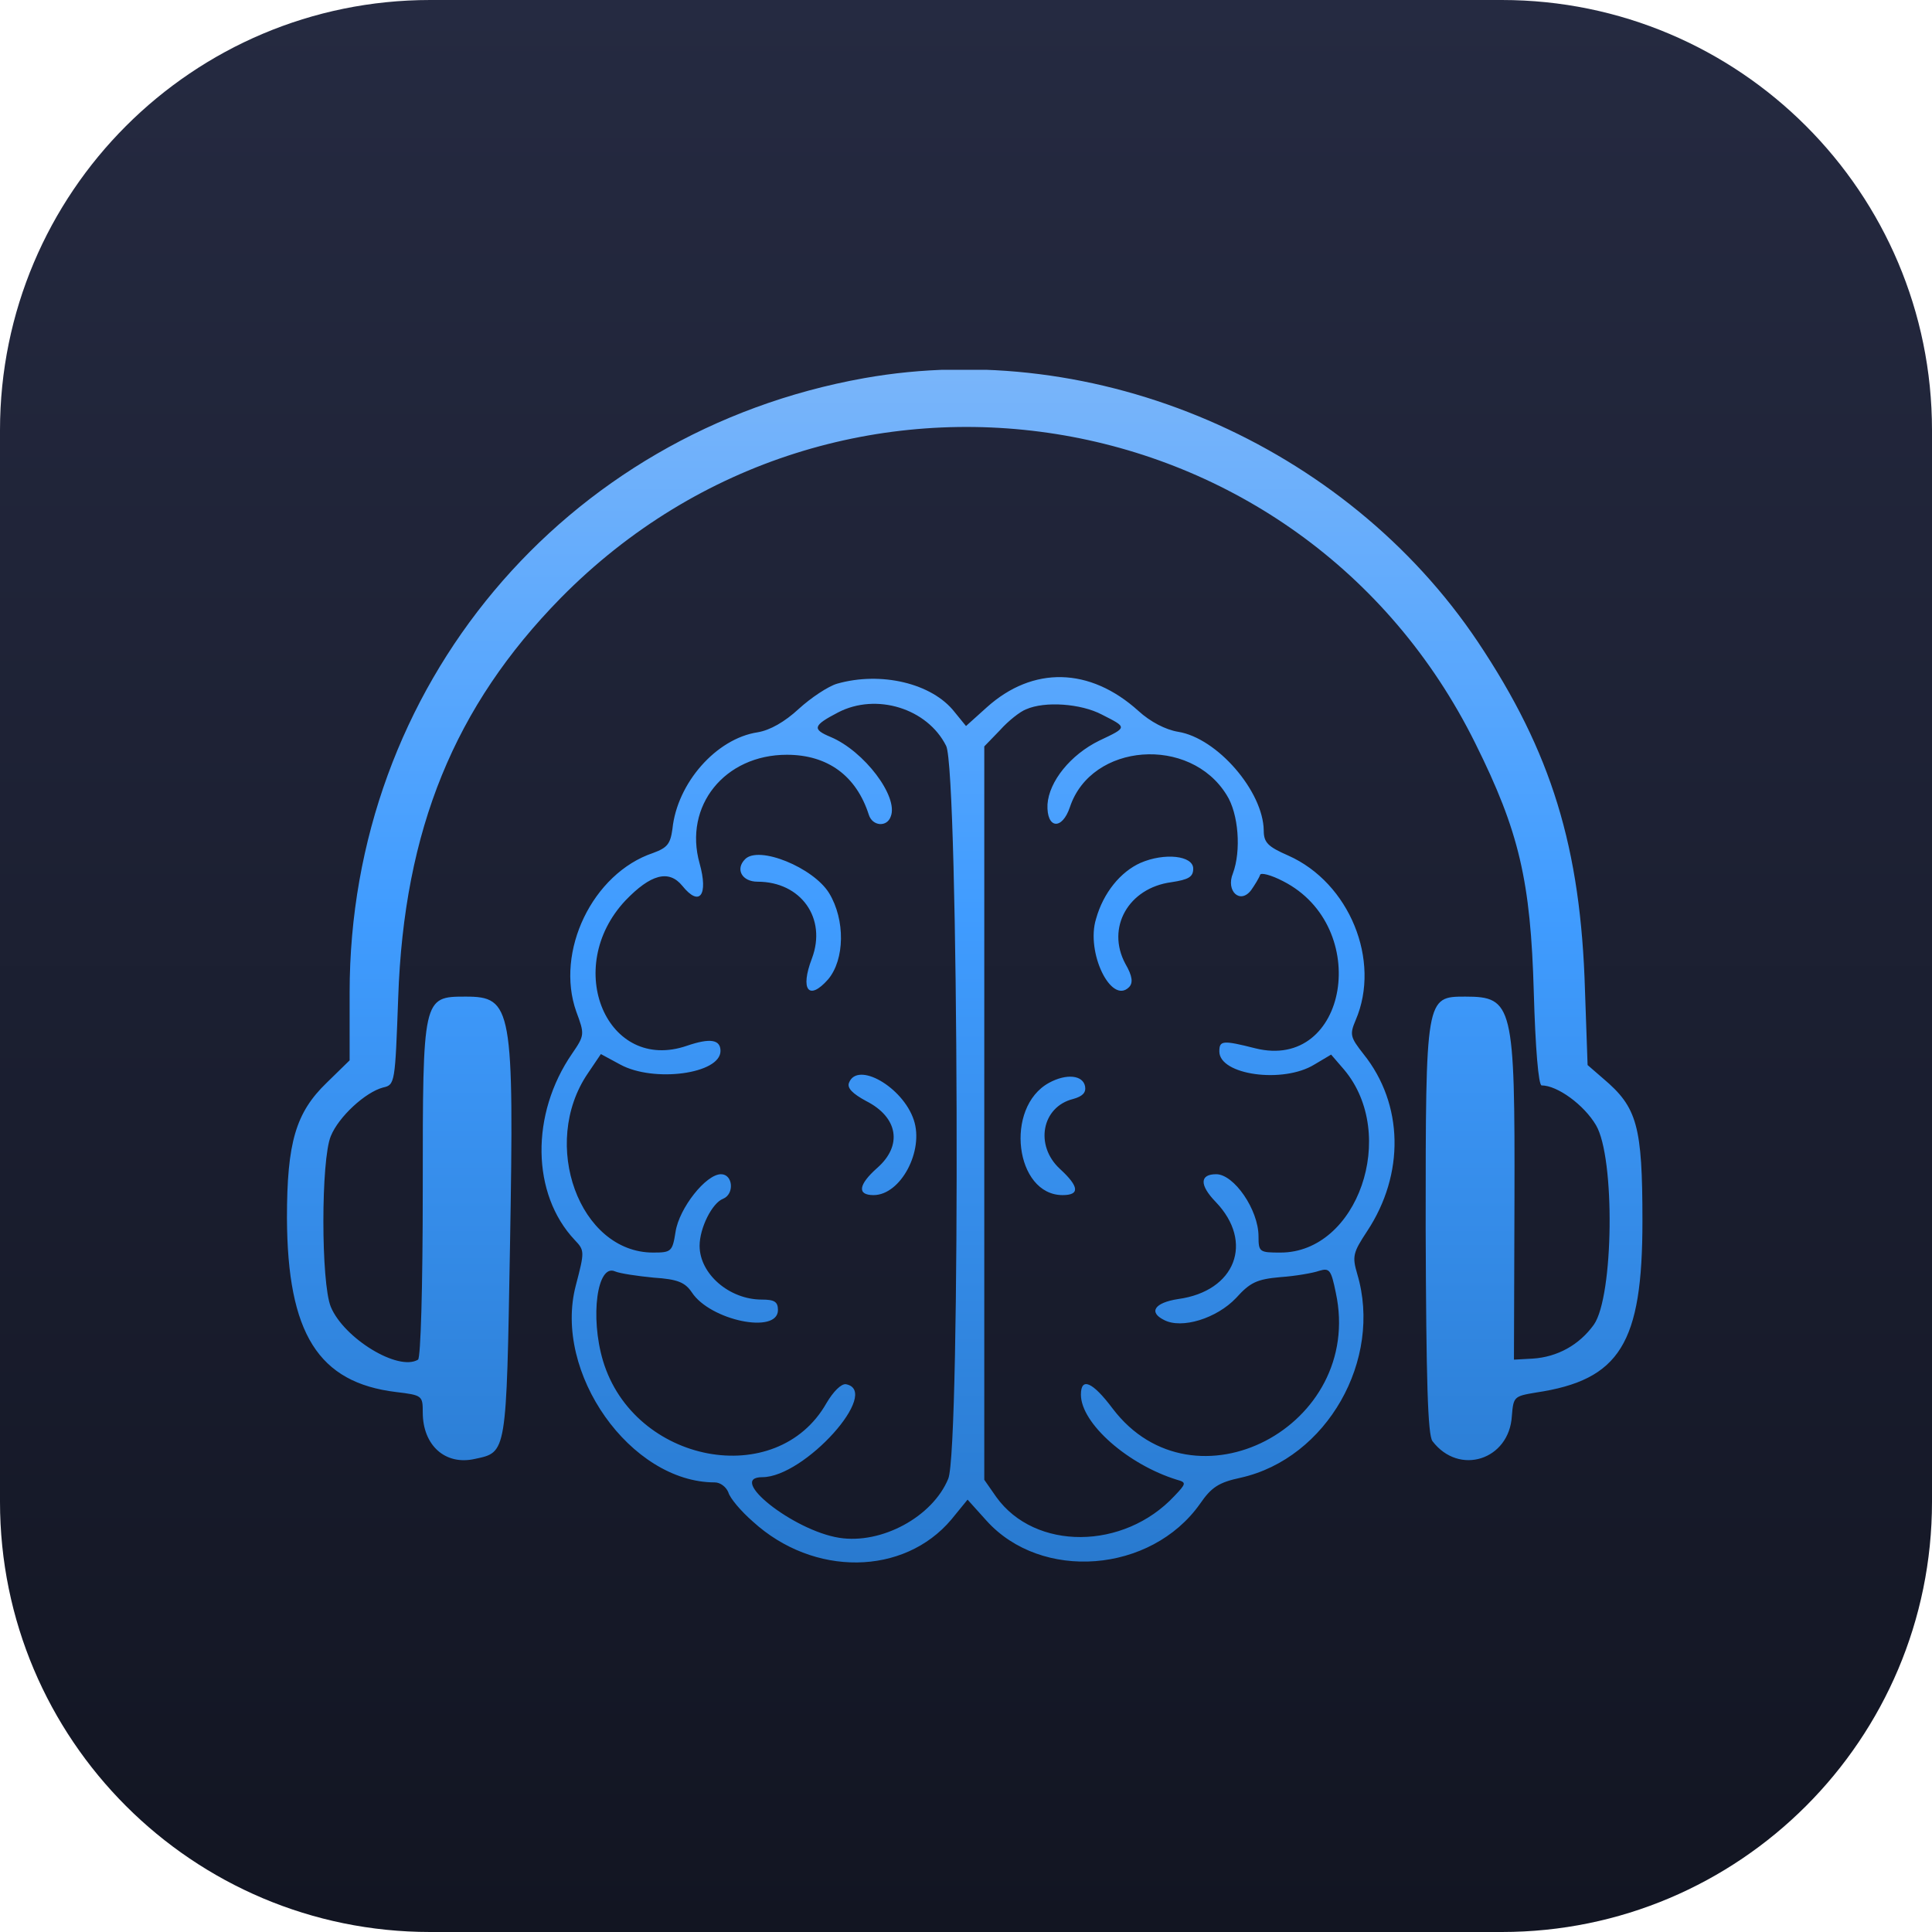
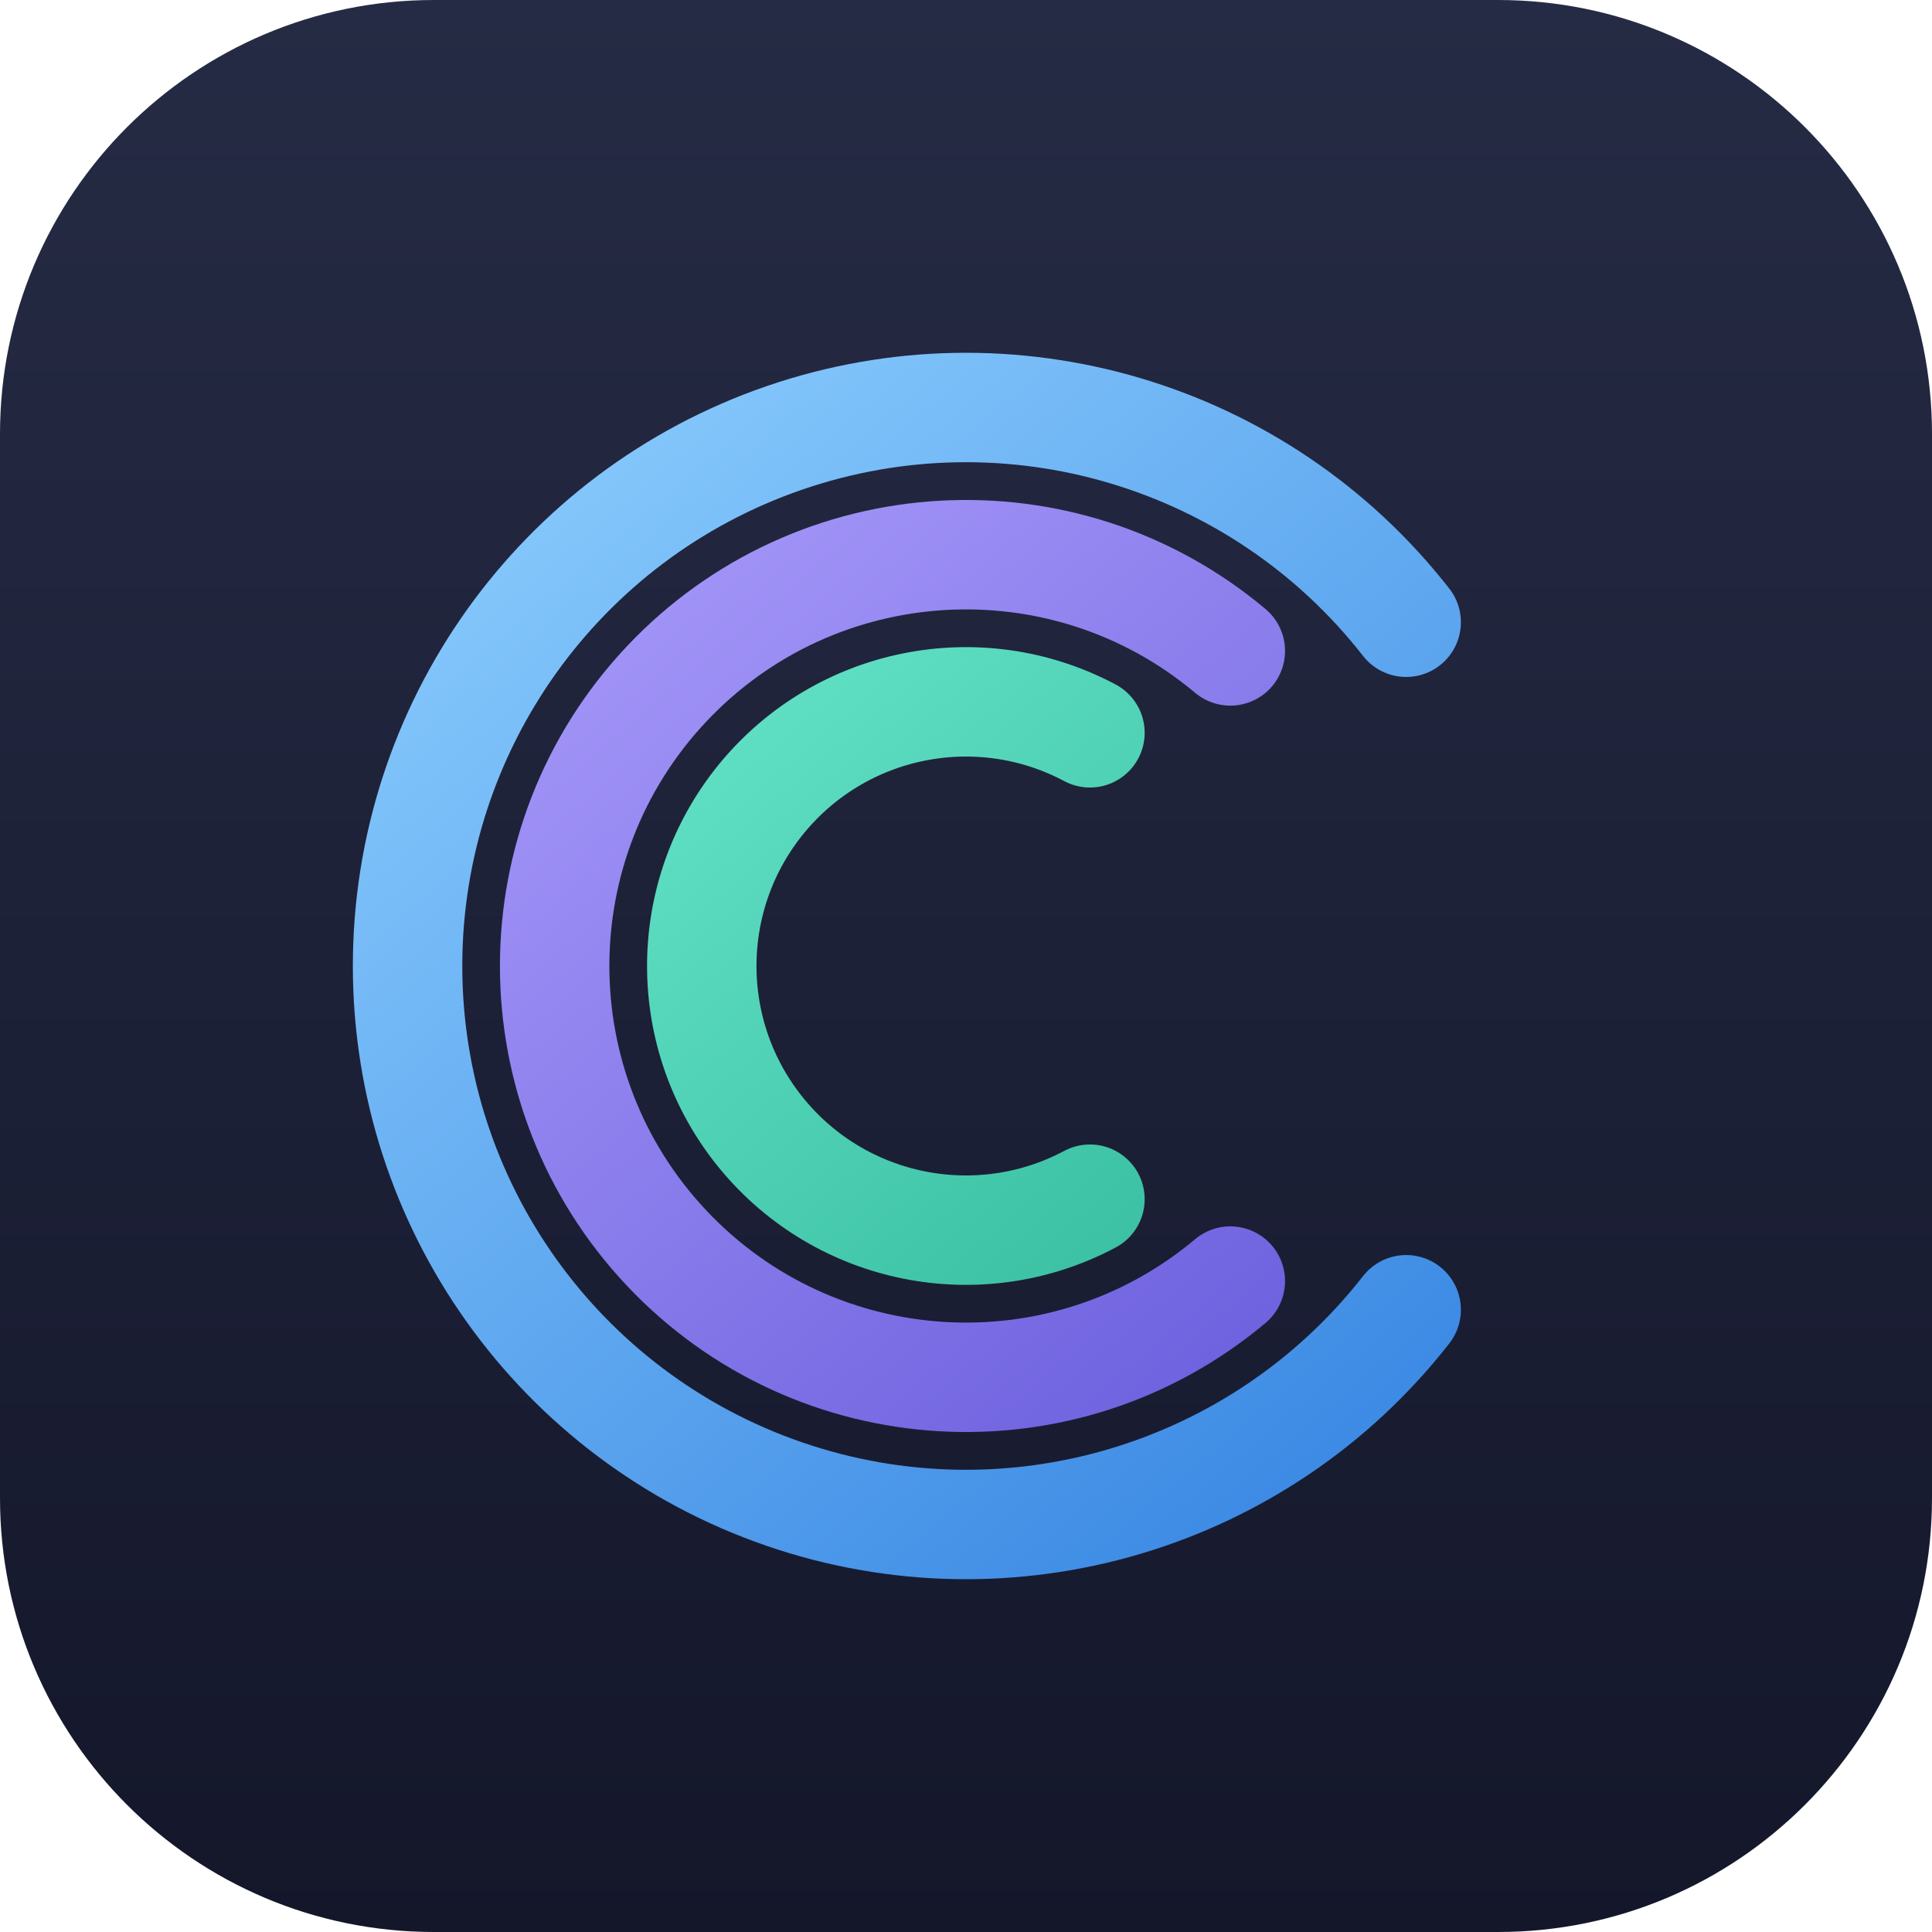
- <svg xmlns="http://www.w3.org/2000/svg" viewBox="0 0 512 512" width="512" height="512" role="img" aria-label="OMNI">
+ <svg xmlns="http://www.w3.org/2000/svg" viewBox="0 0 1024 1024" width="1024" height="1024">
  <defs>
-     <linearGradient id="omni-case" x1="256" y1="0" x2="256" y2="512" gradientUnits="userSpaceOnUse">
-       <stop offset="0" stop-color="#252A41" />
-       <stop offset="1" stop-color="#121522" />
+     <linearGradient id="bg" x1="0" y1="0" x2="0" y2="1">
+       <stop offset="0" stop-color="#262b45" />
+       <stop offset="1" stop-color="#14172a" />
    </linearGradient>
-     <linearGradient id="omni-ink" x1="250" y1="119" x2="250" y2="350" gradientUnits="userSpaceOnUse">
-       <stop offset="0" stop-color="#79B5FA" />
-       <stop offset="0.45" stop-color="#409CFF" />
-       <stop offset="1" stop-color="#2879CE" />
+     <linearGradient id="g1" gradientUnits="userSpaceOnUse" x1="220" y1="180" x2="800" y2="860">
+       <stop offset="0" stop-color="#8fd0ff" />
+       <stop offset="1" stop-color="#2f7fe0" />
+     </linearGradient>
+     <linearGradient id="g2" gradientUnits="userSpaceOnUse" x1="220" y1="180" x2="800" y2="860">
+       <stop offset="0" stop-color="#b3a5ff" />
+       <stop offset="1" stop-color="#5b4fd6" />
+     </linearGradient>
+     <linearGradient id="g3" gradientUnits="userSpaceOnUse" x1="220" y1="180" x2="800" y2="860">
+       <stop offset="0" stop-color="#7af5da" />
+       <stop offset="1" stop-color="#1fa98c" />
    </linearGradient>
  </defs>
-   <rect width="512" height="512" rx="114" fill="url(#omni-case)" />
-   <svg x="76" y="98" width="360" height="317" viewBox="119 119 260 229">
-     <path fill="url(#omni-ink)" fill-rule="evenodd" d="M 229.5 120.6 C 171.9 130.9, 131 179.7, 131 238.2 L 131 251.2 126.6 255.5 C 120.7 261.2, 119 266.9, 119 281.4 C 119.1 303.5, 125 312.9, 139.9 314.7 C 144.9 315.3, 145 315.4, 145 318.6 C 145 324.9, 149.3 328.8, 155 327.5 C 161.1 326.2, 161 326.7, 161.7 286.8 C 162.5 241, 162.1 239, 153.2 239 C 145 239, 145 239.1, 145 275.8 C 145 294.9, 144.6 308.1, 144.1 308.5 C 140.3 310.8, 129.9 304.4, 127.4 298.4 C 125.5 293.8, 125.5 270.2, 127.4 265.7 C 128.9 262, 134 257.3, 137.4 256.4 C 139.7 255.9, 139.7 255.5, 140.3 239.2 C 141.4 207, 151.1 183.4, 171.4 162.7 C 224.2 109.1, 313.2 123.3, 346.5 190.5 C 354.9 207.4, 357.1 216.8, 357.7 238.2 C 358 248.8, 358.6 256, 359.2 256 C 362.2 256, 367.3 259.7, 369.6 263.6 C 373.3 269.8, 373 296.4, 369.2 301.8 C 366.4 305.7, 362.2 308, 357.5 308.3 L 353.9 308.5 354 278 C 354.1 240.6, 353.7 239, 344.6 239 C 337 239, 337 239, 337 283.4 C 337.1 312.6, 337.4 322.9, 338.3 324.1 C 343.4 330.8, 353 327.7, 353.5 319.3 C 353.8 315.6, 353.9 315.5, 358.1 314.8 C 374.2 312.4, 378.5 305.4, 378.5 282 C 378.5 263.7, 377.5 260.2, 371 254.7 L 368 252.1 367.5 237.8 C 366.7 210.5, 361.1 192.2, 347 171.1 C 321.6 133.2, 273.9 112.7, 229.5 120.6 M 224.3 179.1 C 222.6 179.6, 219.3 181.8, 217 183.9 C 214.3 186.4, 211.5 188, 209.1 188.4 C 201.2 189.6, 193.7 198.1, 192.8 206.9 C 192.4 209.8, 191.8 210.5, 189.1 211.5 C 177.5 215.4, 170.3 230.4, 174.4 241.9 C 176 246.2, 176 246.4, 173.6 249.9 C 165.6 261.5, 165.8 276.8, 174.1 285.6 C 176 287.6, 176 287.8, 174.3 294.3 C 169.9 311, 184.8 332, 200.9 332 C 202 332, 203.1 332.9, 203.5 333.9 C 203.8 335, 205.9 337.5, 208.2 339.5 C 219.8 350.1, 237.1 349.9, 246.2 339.1 L 249.3 335.3 252.9 339.3 C 263.4 351, 284.4 349.4, 293.8 336.1 C 296 332.9, 297.4 332, 301.6 331.1 C 318.1 327.4, 328.8 308.5, 323.9 292.1 C 322.9 288.7, 323.1 288, 325.8 283.9 C 333 273, 332.8 259.6, 325.1 250 C 322.6 246.8, 322.4 246.3, 323.6 243.5 C 328.5 232.1, 322.4 217.2, 310.7 212 C 306.8 210.3, 306 209.5, 306 207.2 C 305.9 199.7, 297.1 189.5, 289.6 188.3 C 287.2 187.9, 284.3 186.4, 282 184.3 C 272.7 175.9, 261.8 175.7, 253 183.6 L 249 187.2 246.8 184.5 C 242.5 179, 232.7 176.7, 224.3 179.1 M 224.5 184.6 C 219.7 187.1, 219.5 187.8, 223.1 189.3 C 229.5 192, 236.1 200.7, 234.6 204.5 C 233.9 206.6, 231.1 206.4, 230.4 204.2 C 228 196.7, 222.5 192.7, 214.7 192.7 C 202.8 192.7, 194.9 202.5, 198 213.5 C 199.7 219.6, 198 221.9, 194.7 217.8 C 192.1 214.6, 188.6 215.6, 183.8 220.6 C 171.7 233.5, 180.3 253.7, 195.6 248.4 C 200 246.9, 202 247.2, 202 249.4 C 202 253.8, 189.2 255.5, 182.8 252 L 179.1 250 176.6 253.7 C 167.4 267.2, 175 288, 189.1 288 C 192.6 288, 192.8 287.8, 193.4 284 C 194.1 279.5, 199.2 273, 202.1 273 C 204.4 273, 204.7 276.8, 202.5 277.7 C 200.4 278.5, 198 283.3, 198 286.7 C 198 292.1, 203.7 297, 209.9 297 C 212.3 297, 213 297.4, 213 299 C 213 303.7, 200 301, 196.5 295.6 C 195.2 293.7, 193.8 293.1, 189.2 292.8 C 186.1 292.5, 182.7 292, 181.8 291.6 C 178.4 290.1, 177 300.3, 179.5 308.7 C 185.4 328.4, 212.8 333.6, 222.3 316.8 C 223.6 314.6, 225.1 313.1, 226 313.2 C 232.9 314.5, 218.1 331, 210 331 C 203.1 331, 215.9 341.2, 224.7 342.6 C 232.8 343.9, 242.6 338.6, 245.6 331.3 C 248 325.7, 247.6 195.7, 245.2 191 C 241.6 183.8, 231.8 180.8, 224.5 184.6 M 260.5 184 C 259.4 184.4, 257.1 186.2, 255.5 188 L 252.5 191.1 252.5 261.3 L 252.5 331.5 254.8 334.8 C 262.2 345.1, 279.2 345, 288.9 334.6 C 291.2 332.2, 291.2 332, 289.4 331.5 C 280 328.6, 271 320.7, 271 315.2 C 271 311.8, 273.2 312.7, 277.1 317.9 C 292.6 338.3, 325.3 321.3, 319.8 295.7 C 318.9 291.3, 318.6 290.9, 316.6 291.5 C 315.5 291.9, 312.1 292.5, 309.2 292.7 C 304.7 293.1, 303.4 293.7, 300.7 296.7 C 297 300.6, 290.3 302.7, 286.9 300.9 C 283.9 299.4, 285.1 297.6, 289.6 296.9 C 300.6 295.4, 304.2 286, 296.8 278.3 C 293.7 275.1, 293.7 273, 296.9 273 C 300.3 273, 305 279.8, 305 284.9 C 305 287.9, 305.2 288, 309.2 288 C 324 288, 331.8 265.4, 321.4 253 L 318.9 250.1 315.7 252 C 309.7 255.7, 297.5 254, 297.5 249.5 C 297.5 247.4, 298.1 247.3, 304.4 248.9 C 322.1 253.3, 326.8 225.6, 309.7 216.9 C 307.4 215.7, 305.4 215.2, 305.3 215.7 C 305.1 216.3, 304.3 217.6, 303.6 218.6 C 301.5 221.4, 298.7 218.8, 300.1 215.4 C 301.7 211.1, 301.2 204, 298.9 200.4 C 291.9 189, 273 190.4, 268.9 202.7 C 267.4 207.2, 264.4 206.9, 264.6 202.2 C 264.9 197.8, 269 192.7, 274.5 190 C 280 187.4, 279.9 187.5, 275 185 C 271 182.9, 264.1 182.4, 260.5 184 M 206.7 212.7 C 204.8 214.6, 206.1 217, 209.1 217 C 217.4 217, 222.4 224, 219.5 231.7 C 217.2 237.7, 218.9 239.9, 222.6 235.7 C 225.8 231.9, 225.9 224.3, 222.8 219.2 C 219.8 214.3, 209.3 210, 206.7 212.7 M 282.4 213.4 C 278.6 215.1, 275.3 219.1, 273.9 224.1 C 271.9 230.5, 276.8 240.6, 280.2 237.2 C 281 236.4, 280.9 235.1, 279.5 232.7 C 275.8 225.8, 280.1 218.2, 288.3 217.1 C 291.6 216.6, 292.5 216.1, 292.5 214.5 C 292.5 212, 287 211.4, 282.4 213.4 M 226.6 255.5 C 226.2 256.5, 227.3 257.6, 229.9 259 C 236 262.1, 236.9 267.5, 232 271.8 C 228.4 275, 228.1 277, 231.3 277 C 236.5 277, 241 268.5, 239 262.6 C 236.9 256.3, 228.2 251.3, 226.6 255.5 M 264.9 255.5 C 256.3 260.2, 258.4 277, 267.5 277 C 270.8 277, 270.7 275.4, 267 272 C 262.1 267.5, 263.5 260.1, 269.5 258.6 C 271.3 258.1, 272 257.4, 271.8 256.2 C 271.4 254, 268.2 253.7, 264.9 255.5" />
-   </svg>
+   <rect width="1024" height="1024" rx="230" fill="url(#bg)" />
+   <path d="M745.3,329.8 A296,296 0 1 0 745.3,694.2" stroke="url(#g1)" stroke-width="58" fill="none" stroke-linecap="round" />
+   <path d="M652.1,345.0 A218,218 0 1 0 652.1,679.0" stroke="url(#g2)" stroke-width="58" fill="none" stroke-linecap="round" />
+   <path d="M577.7,388.4 A140,140 0 1 0 577.7,635.6" stroke="url(#g3)" stroke-width="58" fill="none" stroke-linecap="round" />
</svg>
